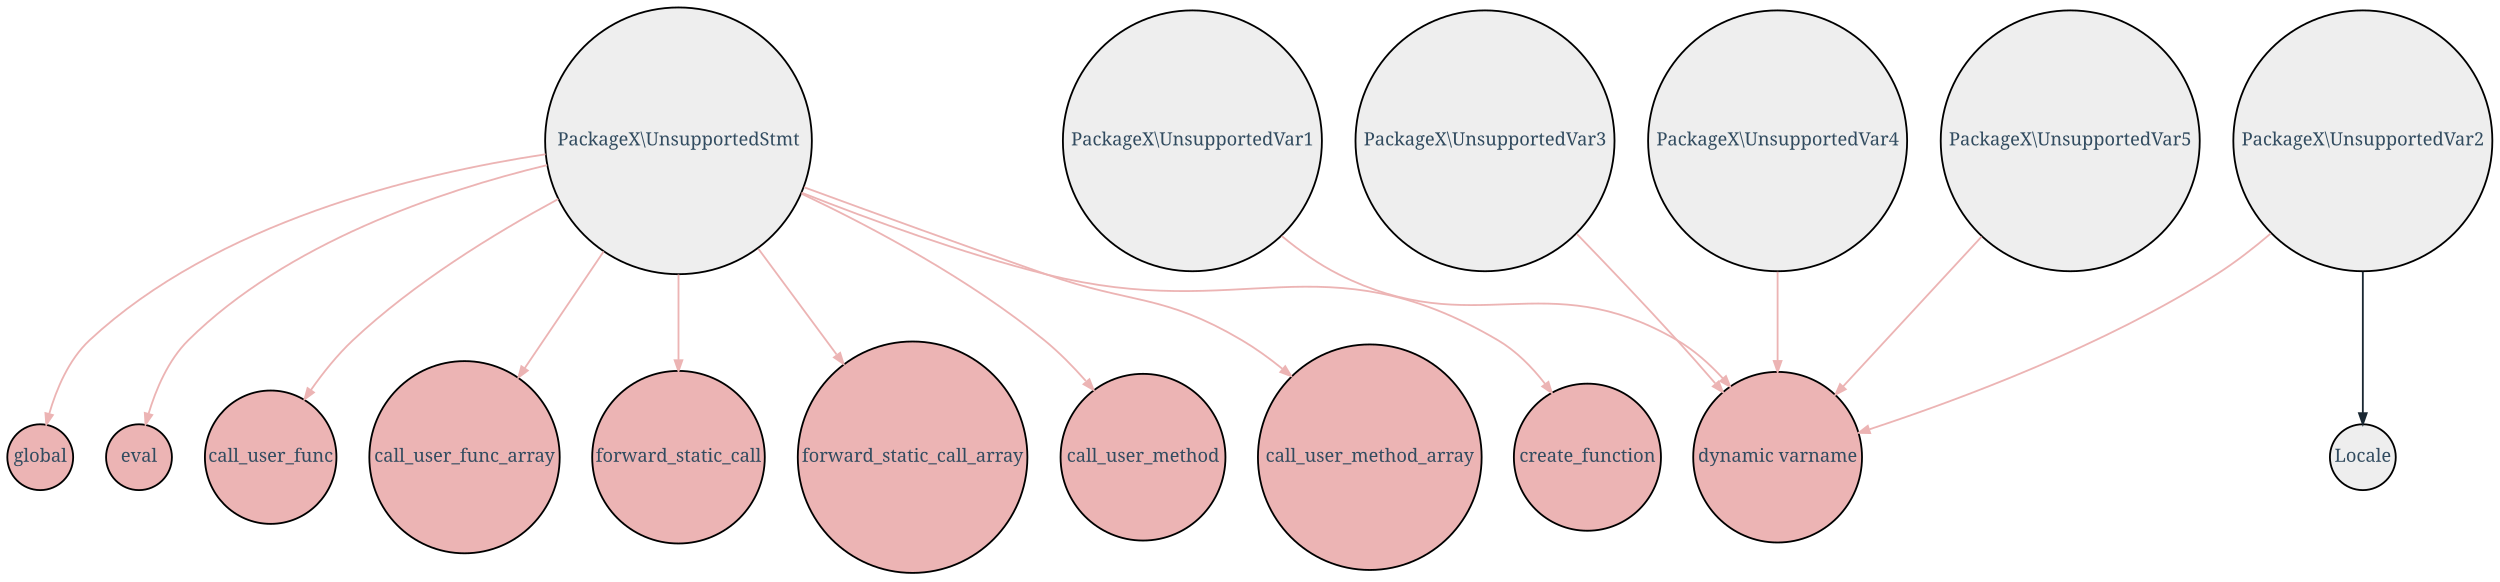
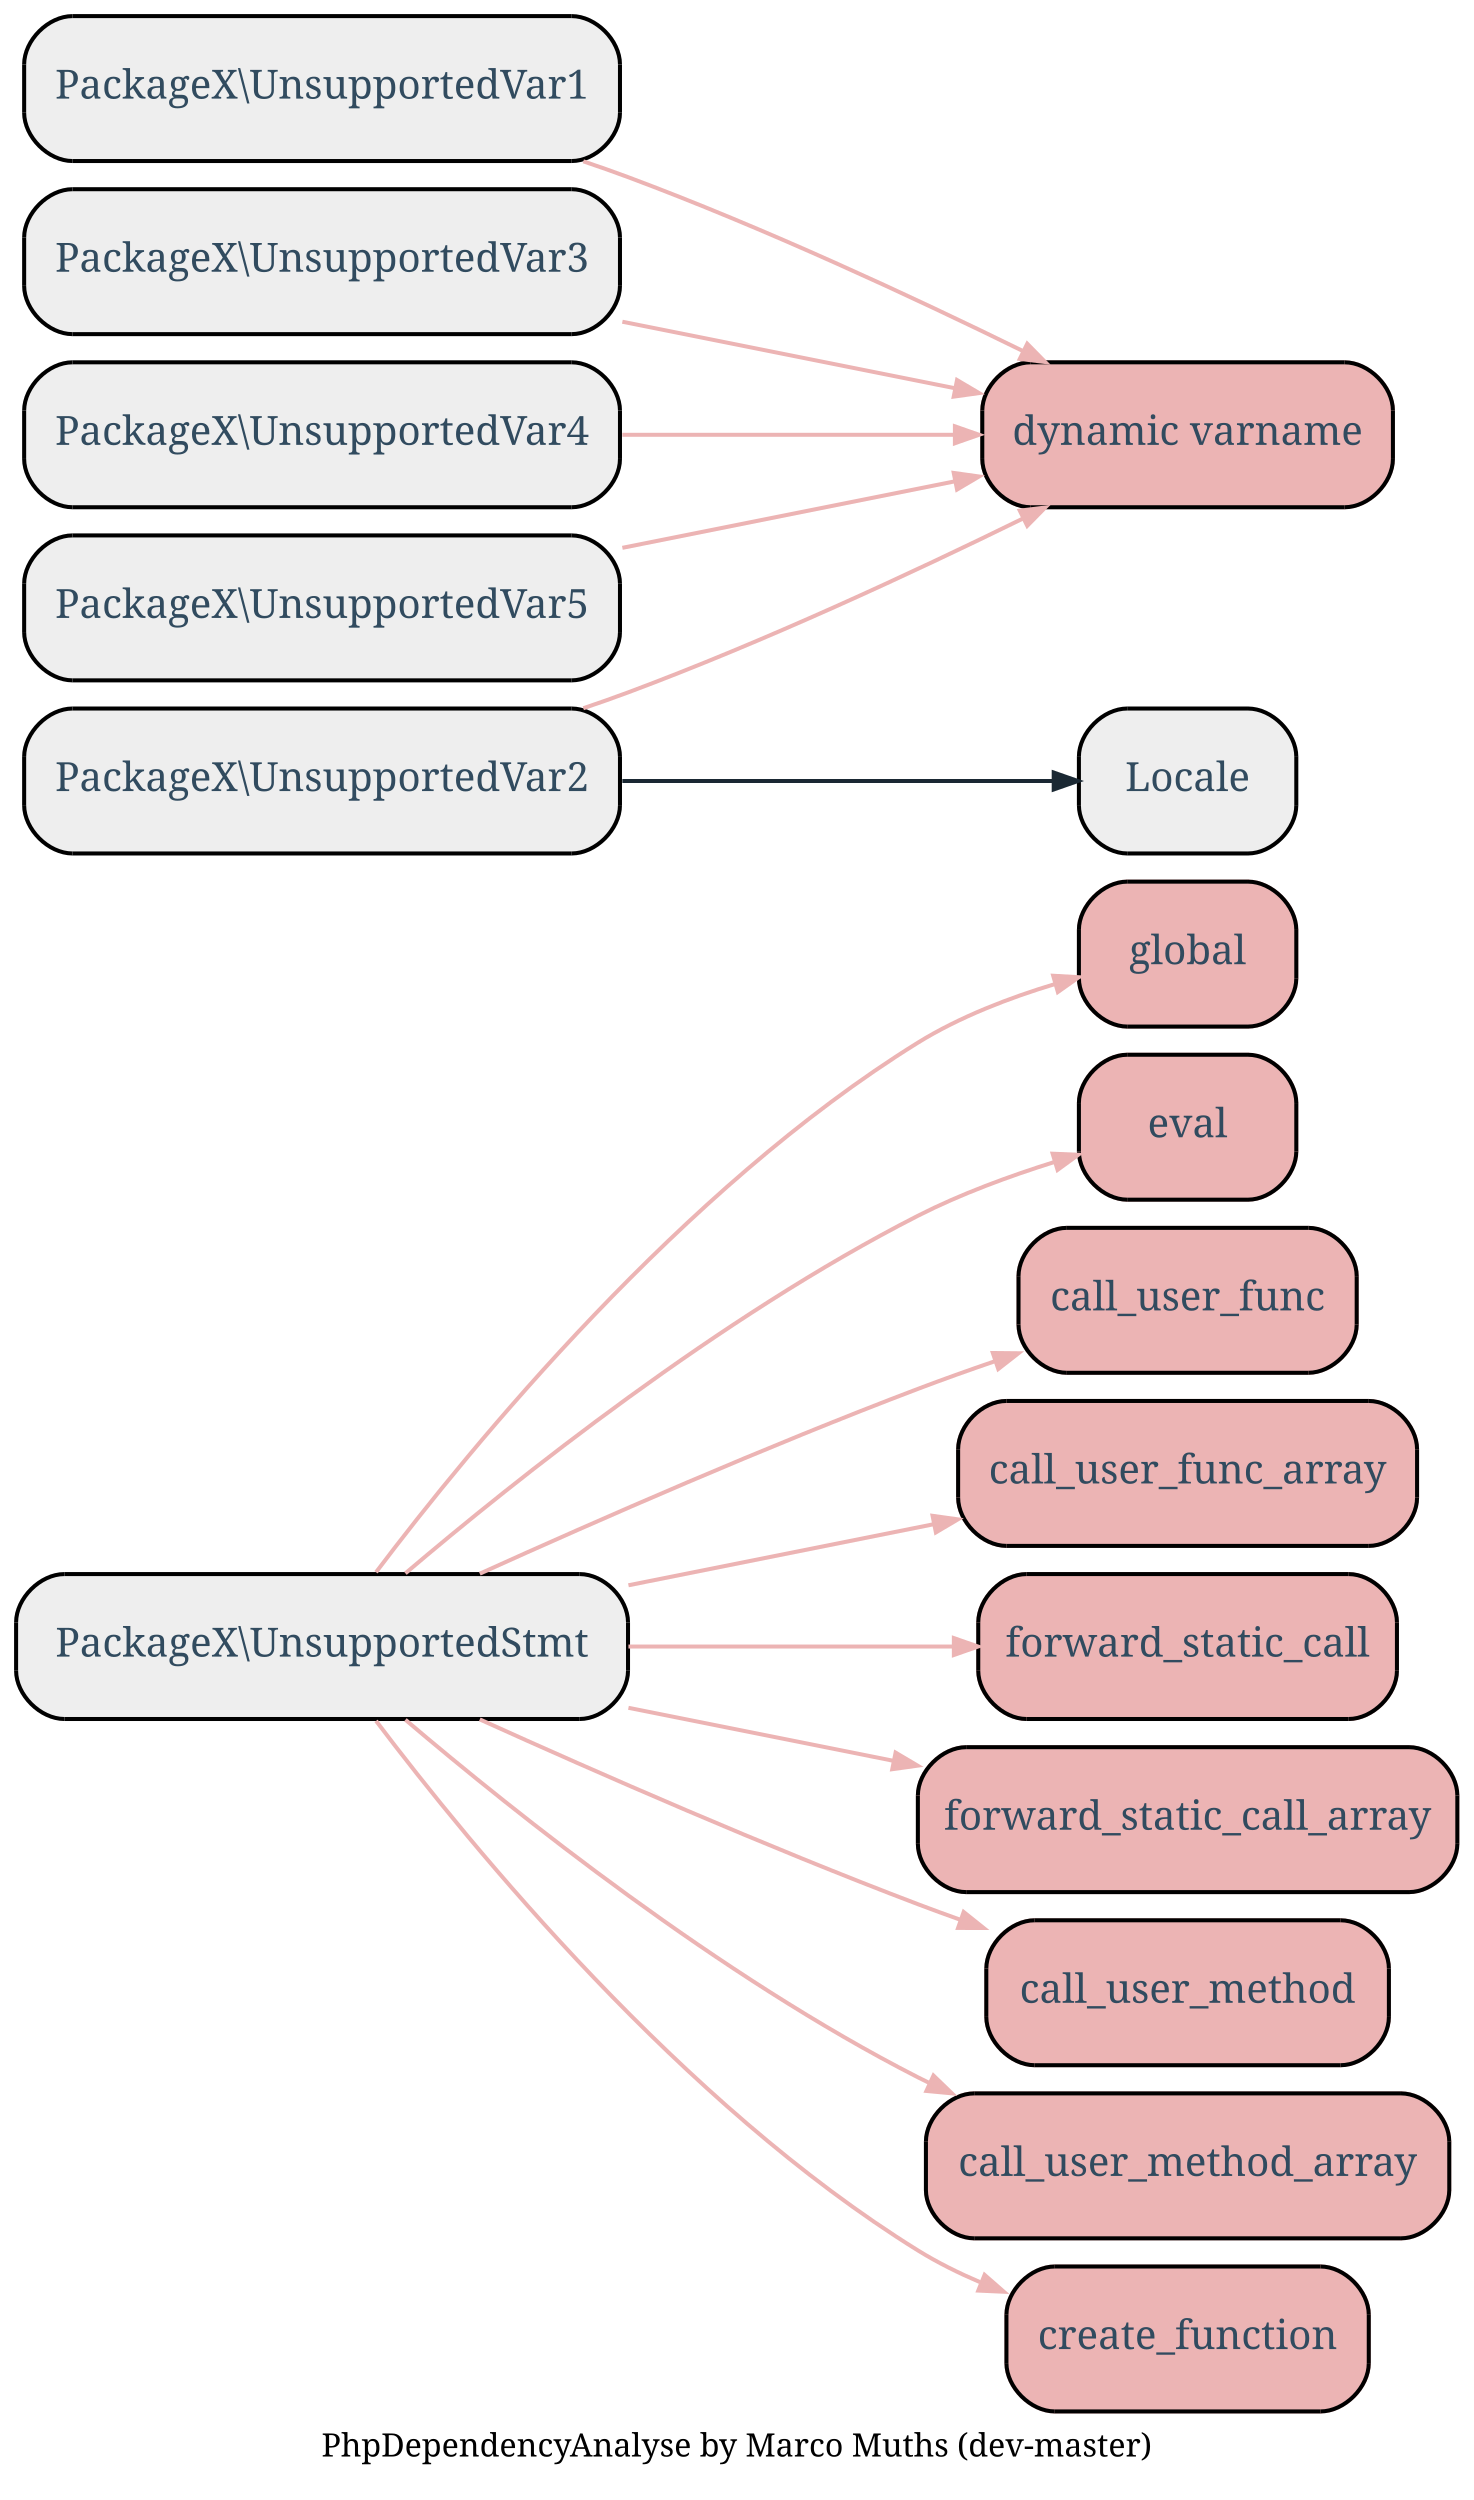
- <svg xmlns="http://www.w3.org/2000/svg" width="1367pt" height="318pt" viewBox="0.00 0.00 1367.00 318.00">
-   <g id="graph1" class="graph" transform="scale(1 1) rotate(0) translate(4 314)">
-     <polygon fill="white" stroke="white" points="-4,5 -4,-314 1364,-314 1364,5 -4,5" />
+ <svg xmlns="http://www.w3.org/2000/svg" width="366pt" height="621pt" viewBox="0.00 0.00 366.00 621.00">
+   <g id="graph1" class="graph" transform="scale(1 1) rotate(0) translate(4 617)">
+     <polygon fill="white" stroke="white" points="-4,5 -4,-617 363,-617 363,5 -4,5" />
+     <text text-anchor="middle" x="179" y="-6.8" font-family="Times Roman,serif" font-size="8.00">PhpDependencyAnalyse by Marco Muths (dev-master)</text>
    <g id="node1" class="node">
-       <ellipse fill="#eeeeee" stroke="black" cx="367" cy="-237" rx="72.921" ry="72.921" />
-       <text text-anchor="middle" x="367" y="-234.5" font-family="Times Roman,serif" font-size="10.00" fill="#314b5f">PackageX\UnsupportedStmt</text>
+       <polygon fill="#eeeeee" stroke="#eeeeee" points="140,-226 12,-226 4.73695e-14,-214 2.36848e-14,-202 12,-190 140,-190 152,-202 152,-214 140,-226" />
+       <path fill="#eeeeee" stroke="#eeeeee" d="M12,-226C6,-226 5.92119e-14,-220 4.73695e-14,-214" />
+       <path fill="#eeeeee" stroke="#eeeeee" d="M2.36848e-14,-202C1.18424e-14,-196 6,-190 12,-190" />
+       <path fill="#eeeeee" stroke="#eeeeee" d="M140,-190C146,-190 152,-196 152,-202" />
+       <path fill="#eeeeee" stroke="#eeeeee" d="M152,-214C152,-220 146,-226 140,-226" />
+       <polyline fill="none" stroke="black" points="140,-226 12,-226 " />
+       <path fill="none" stroke="black" d="M12,-226C6,-226 5.92119e-14,-220 4.73695e-14,-214" />
+       <polyline fill="none" stroke="black" points="4.73695e-14,-214 2.36848e-14,-202 " />
+       <path fill="none" stroke="black" d="M2.36848e-14,-202C1.18424e-14,-196 6,-190 12,-190" />
+       <polyline fill="none" stroke="black" points="12,-190 140,-190 " />
+       <path fill="none" stroke="black" d="M140,-190C146,-190 152,-196 152,-202" />
+       <polyline fill="none" stroke="black" points="152,-202 152,-214 " />
+       <path fill="none" stroke="black" d="M152,-214C152,-220 146,-226 140,-226" />
+       <text text-anchor="middle" x="76" y="-205.5" font-family="Times Roman,serif" font-size="10.00" fill="#314b5f">PackageX\UnsupportedStmt</text>
    </g>
    <g id="node2" class="node">
-       <ellipse fill="#ecb4b4" stroke="black" cx="18" cy="-64" rx="18" ry="18" />
-       <text text-anchor="middle" x="18" y="-61.5" font-family="Times Roman,serif" font-size="10.00" fill="#314b5f">global</text>
+       <polygon fill="#ecb4b4" stroke="#ecb4b4" points="306,-398 276,-398 264,-386 264,-374 276,-362 306,-362 318,-374 318,-386 306,-398" />
+       <path fill="#ecb4b4" stroke="#ecb4b4" d="M276,-398C270,-398 264,-392 264,-386" />
+       <path fill="#ecb4b4" stroke="#ecb4b4" d="M264,-374C264,-368 270,-362 276,-362" />
+       <path fill="#ecb4b4" stroke="#ecb4b4" d="M306,-362C312,-362 318,-368 318,-374" />
+       <path fill="#ecb4b4" stroke="#ecb4b4" d="M318,-386C318,-392 312,-398 306,-398" />
+       <polyline fill="none" stroke="black" points="306,-398 276,-398 " />
+       <path fill="none" stroke="black" d="M276,-398C270,-398 264,-392 264,-386" />
+       <polyline fill="none" stroke="black" points="264,-386 264,-374 " />
+       <path fill="none" stroke="black" d="M264,-374C264,-368 270,-362 276,-362" />
+       <polyline fill="none" stroke="black" points="276,-362 306,-362 " />
+       <path fill="none" stroke="black" d="M306,-362C312,-362 318,-368 318,-374" />
+       <polyline fill="none" stroke="black" points="318,-374 318,-386 " />
+       <path fill="none" stroke="black" d="M318,-386C318,-392 312,-398 306,-398" />
+       <text text-anchor="middle" x="291" y="-377.5" font-family="Times Roman,serif" font-size="10.00" fill="#314b5f">global</text>
    </g>
    <g id="edge2" class="edge">
-       <path fill="none" stroke="#ecb4b4" d="M294.293,-229.637C222.65,-218.801 114.159,-192.297 45,-128 33.588,-117.39 26.818,-101.186 22.911,-87.738" />
-       <polygon fill="#ecb4b4" stroke="#ecb4b4" points="24.896,-87.033 21.311,-81.784 20.84,-88.123 24.896,-87.033" />
+       <path fill="none" stroke="#ecb4b4" d="M89.404,-226.461C113.123,-257.86 165.535,-321.776 224,-358 234.369,-364.424 246.816,-369.181 258.152,-372.594" />
+       <polygon fill="#ecb4b4" stroke="#ecb4b4" points="257.615,-374.625 263.962,-374.258 258.772,-370.587 257.615,-374.625" />
    </g>
    <g id="node3" class="node">
-       <ellipse fill="#ecb4b4" stroke="black" cx="72" cy="-64" rx="18" ry="18" />
-       <text text-anchor="middle" x="72" y="-61.5" font-family="Times Roman,serif" font-size="10.00" fill="#314b5f">eval</text>
+       <polygon fill="#ecb4b4" stroke="#ecb4b4" points="306,-355 276,-355 264,-343 264,-331 276,-319 306,-319 318,-331 318,-343 306,-355" />
+       <path fill="#ecb4b4" stroke="#ecb4b4" d="M276,-355C270,-355 264,-349 264,-343" />
+       <path fill="#ecb4b4" stroke="#ecb4b4" d="M264,-331C264,-325 270,-319 276,-319" />
+       <path fill="#ecb4b4" stroke="#ecb4b4" d="M306,-319C312,-319 318,-325 318,-331" />
+       <path fill="#ecb4b4" stroke="#ecb4b4" d="M318,-343C318,-349 312,-355 306,-355" />
+       <polyline fill="none" stroke="black" points="306,-355 276,-355 " />
+       <path fill="none" stroke="black" d="M276,-355C270,-355 264,-349 264,-343" />
+       <polyline fill="none" stroke="black" points="264,-343 264,-331 " />
+       <path fill="none" stroke="black" d="M264,-331C264,-325 270,-319 276,-319" />
+       <polyline fill="none" stroke="black" points="276,-319 306,-319 " />
+       <path fill="none" stroke="black" d="M306,-319C312,-319 318,-325 318,-331" />
+       <polyline fill="none" stroke="black" points="318,-331 318,-343 " />
+       <path fill="none" stroke="black" d="M318,-343C318,-349 312,-355 306,-355" />
+       <text text-anchor="middle" x="291" y="-334.5" font-family="Times Roman,serif" font-size="10.00" fill="#314b5f">eval</text>
    </g>
    <g id="edge4" class="edge">
-       <path fill="none" stroke="#ecb4b4" d="M295.082,-223.708C235.69,-209.349 152.709,-181.018 99,-128 87.985,-117.127 81.228,-101.07 77.229,-87.76" />
-       <polygon fill="#ecb4b4" stroke="#ecb4b4" points="79.219,-87.079 75.58,-81.866 75.174,-88.21 79.219,-87.079" />
+       <path fill="none" stroke="#ecb4b4" d="M96.699,-226.187C124.143,-249.511 174.854,-289.935 224,-315 234.583,-320.397 246.768,-324.864 257.822,-328.329" />
+       <polygon fill="#ecb4b4" stroke="#ecb4b4" points="257.477,-330.419 263.829,-330.152 258.697,-326.4 257.477,-330.419" />
    </g>
    <g id="node4" class="node">
-       <ellipse fill="#ecb4b4" stroke="black" cx="144" cy="-64" rx="35.961" ry="36.46" />
-       <text text-anchor="middle" x="144" y="-61.5" font-family="Times Roman,serif" font-size="10.00" fill="#314b5f">call_user_func</text>
+       <polygon fill="#ecb4b4" stroke="#ecb4b4" points="321,-312 261,-312 249,-300 249,-288 261,-276 321,-276 333,-288 333,-300 321,-312" />
+       <path fill="#ecb4b4" stroke="#ecb4b4" d="M261,-312C255,-312 249,-306 249,-300" />
+       <path fill="#ecb4b4" stroke="#ecb4b4" d="M249,-288C249,-282 255,-276 261,-276" />
+       <path fill="#ecb4b4" stroke="#ecb4b4" d="M321,-276C327,-276 333,-282 333,-288" />
+       <path fill="#ecb4b4" stroke="#ecb4b4" d="M333,-300C333,-306 327,-312 321,-312" />
+       <polyline fill="none" stroke="black" points="321,-312 261,-312 " />
+       <path fill="none" stroke="black" d="M261,-312C255,-312 249,-306 249,-300" />
+       <polyline fill="none" stroke="black" points="249,-300 249,-288 " />
+       <path fill="none" stroke="black" d="M249,-288C249,-282 255,-276 261,-276" />
+       <polyline fill="none" stroke="black" points="261,-276 321,-276 " />
+       <path fill="none" stroke="black" d="M321,-276C327,-276 333,-282 333,-288" />
+       <polyline fill="none" stroke="black" points="333,-288 333,-300 " />
+       <path fill="none" stroke="black" d="M333,-300C333,-306 327,-312 321,-312" />
+       <text text-anchor="middle" x="291" y="-291.5" font-family="Times Roman,serif" font-size="10.00" fill="#314b5f">call_user_func</text>
    </g>
    <g id="edge6" class="edge">
-       <path fill="none" stroke="#ecb4b4" d="M301.243,-205.166C265.586,-185.926 222.159,-159.122 189,-128 180.482,-120.005 172.608,-110.158 165.907,-100.607" />
-       <polygon fill="#ecb4b4" stroke="#ecb4b4" points="167.635,-99.414 162.513,-95.65 164.17,-101.787 167.635,-99.414" />
+       <path fill="none" stroke="#ecb4b4" d="M115.175,-226.099C144.779,-239.491 186.573,-257.797 224,-272 230.135,-274.328 236.637,-276.646 243.085,-278.855" />
+       <polygon fill="#ecb4b4" stroke="#ecb4b4" points="242.621,-280.915 248.978,-280.851 243.969,-276.937 242.621,-280.915" />
    </g>
    <g id="node5" class="node">
-       <ellipse fill="#ecb4b4" stroke="black" cx="250" cy="-64" rx="52.045" ry="52.546" />
-       <text text-anchor="middle" x="250" y="-61.5" font-family="Times Roman,serif" font-size="10.00" fill="#314b5f">call_user_func_array</text>
+       <polygon fill="#ecb4b4" stroke="#ecb4b4" points="336,-269 246,-269 234,-257 234,-245 246,-233 336,-233 348,-245 348,-257 336,-269" />
+       <path fill="#ecb4b4" stroke="#ecb4b4" d="M246,-269C240,-269 234,-263 234,-257" />
+       <path fill="#ecb4b4" stroke="#ecb4b4" d="M234,-245C234,-239 240,-233 246,-233" />
+       <path fill="#ecb4b4" stroke="#ecb4b4" d="M336,-233C342,-233 348,-239 348,-245" />
+       <path fill="#ecb4b4" stroke="#ecb4b4" d="M348,-257C348,-263 342,-269 336,-269" />
+       <polyline fill="none" stroke="black" points="336,-269 246,-269 " />
+       <path fill="none" stroke="black" d="M246,-269C240,-269 234,-263 234,-257" />
+       <polyline fill="none" stroke="black" points="234,-257 234,-245 " />
+       <path fill="none" stroke="black" d="M234,-245C234,-239 240,-233 246,-233" />
+       <polyline fill="none" stroke="black" points="246,-233 336,-233 " />
+       <path fill="none" stroke="black" d="M336,-233C342,-233 348,-239 348,-245" />
+       <polyline fill="none" stroke="black" points="348,-245 348,-257 " />
+       <path fill="none" stroke="black" d="M348,-257C348,-263 342,-269 336,-269" />
+       <text text-anchor="middle" x="291" y="-248.5" font-family="Times Roman,serif" font-size="10.00" fill="#314b5f">call_user_func_array</text>
    </g>
    <g id="edge8" class="edge">
-       <path fill="none" stroke="#ecb4b4" d="M326.079,-176.493C311.925,-155.564 296.256,-132.396 282.836,-112.552" />
-       <polygon fill="#ecb4b4" stroke="#ecb4b4" points="284.575,-111.376 279.474,-107.582 281.096,-113.728 284.575,-111.376" />
+       <path fill="none" stroke="#ecb4b4" d="M152.104,-223.221C176.937,-228.187 204.221,-233.644 227.984,-238.397" />
+       <polygon fill="#ecb4b4" stroke="#ecb4b4" points="227.65,-240.472 233.946,-239.589 228.474,-236.353 227.65,-240.472" />
    </g>
    <g id="node6" class="node">
-       <ellipse fill="#ecb4b4" stroke="black" cx="367" cy="-64" rx="47.184" ry="47.184" />
-       <text text-anchor="middle" x="367" y="-61.5" font-family="Times Roman,serif" font-size="10.00" fill="#314b5f">forward_static_call</text>
+       <polygon fill="#ecb4b4" stroke="#ecb4b4" points="331,-226 251,-226 239,-214 239,-202 251,-190 331,-190 343,-202 343,-214 331,-226" />
+       <path fill="#ecb4b4" stroke="#ecb4b4" d="M251,-226C245,-226 239,-220 239,-214" />
+       <path fill="#ecb4b4" stroke="#ecb4b4" d="M239,-202C239,-196 245,-190 251,-190" />
+       <path fill="#ecb4b4" stroke="#ecb4b4" d="M331,-190C337,-190 343,-196 343,-202" />
+       <path fill="#ecb4b4" stroke="#ecb4b4" d="M343,-214C343,-220 337,-226 331,-226" />
+       <polyline fill="none" stroke="black" points="331,-226 251,-226 " />
+       <path fill="none" stroke="black" d="M251,-226C245,-226 239,-220 239,-214" />
+       <polyline fill="none" stroke="black" points="239,-214 239,-202 " />
+       <path fill="none" stroke="black" d="M239,-202C239,-196 245,-190 251,-190" />
+       <polyline fill="none" stroke="black" points="251,-190 331,-190 " />
+       <path fill="none" stroke="black" d="M331,-190C337,-190 343,-196 343,-202" />
+       <polyline fill="none" stroke="black" points="343,-202 343,-214 " />
+       <path fill="none" stroke="black" d="M343,-214C343,-220 337,-226 331,-226" />
+       <text text-anchor="middle" x="291" y="-205.5" font-family="Times Roman,serif" font-size="10.00" fill="#314b5f">forward_static_call</text>
    </g>
    <g id="edge10" class="edge">
-       <path fill="none" stroke="#ecb4b4" d="M367,-163.883C367,-148.229 367,-131.976 367,-117.241" />
-       <polygon fill="#ecb4b4" stroke="#ecb4b4" points="369.1,-117.026 367,-111.026 364.9,-117.026 369.1,-117.026" />
+       <path fill="none" stroke="#ecb4b4" d="M152.104,-208C178.607,-208 207.902,-208 232.729,-208" />
+       <polygon fill="#ecb4b4" stroke="#ecb4b4" points="232.941,-210.1 238.941,-208 232.941,-205.9 232.941,-210.1" />
    </g>
    <g id="node7" class="node">
-       <ellipse fill="#ecb4b4" stroke="black" cx="495" cy="-64" rx="62.771" ry="63.269" />
-       <text text-anchor="middle" x="495" y="-61.5" font-family="Times Roman,serif" font-size="10.00" fill="#314b5f">forward_static_call_array</text>
+       <polygon fill="#ecb4b4" stroke="#ecb4b4" points="346,-183 236,-183 224,-171 224,-159 236,-147 346,-147 358,-159 358,-171 346,-183" />
+       <path fill="#ecb4b4" stroke="#ecb4b4" d="M236,-183C230,-183 224,-177 224,-171" />
+       <path fill="#ecb4b4" stroke="#ecb4b4" d="M224,-159C224,-153 230,-147 236,-147" />
+       <path fill="#ecb4b4" stroke="#ecb4b4" d="M346,-147C352,-147 358,-153 358,-159" />
+       <path fill="#ecb4b4" stroke="#ecb4b4" d="M358,-171C358,-177 352,-183 346,-183" />
+       <polyline fill="none" stroke="black" points="346,-183 236,-183 " />
+       <path fill="none" stroke="black" d="M236,-183C230,-183 224,-177 224,-171" />
+       <polyline fill="none" stroke="black" points="224,-171 224,-159 " />
+       <path fill="none" stroke="black" d="M224,-159C224,-153 230,-147 236,-147" />
+       <polyline fill="none" stroke="black" points="236,-147 346,-147 " />
+       <path fill="none" stroke="black" d="M346,-147C352,-147 358,-153 358,-159" />
+       <polyline fill="none" stroke="black" points="358,-159 358,-171 " />
+       <path fill="none" stroke="black" d="M358,-171C358,-177 352,-183 346,-183" />
+       <text text-anchor="middle" x="291" y="-162.5" font-family="Times Roman,serif" font-size="10.00" fill="#314b5f">forward_static_call_array</text>
    </g>
    <g id="edge12" class="edge">
-       <path fill="none" stroke="#ecb4b4" d="M410.692,-177.947C424.528,-159.247 439.776,-138.638 453.457,-120.148" />
-       <polygon fill="#ecb4b4" stroke="#ecb4b4" points="455.391,-121.065 457.271,-114.993 452.014,-118.567 455.391,-121.065" />
+       <path fill="none" stroke="#ecb4b4" d="M152.104,-192.779C173.524,-188.495 196.769,-183.846 218.003,-179.599" />
+       <polygon fill="#ecb4b4" stroke="#ecb4b4" points="218.465,-181.649 223.936,-178.413 217.641,-177.53 218.465,-181.649" />
    </g>
    <g id="node8" class="node">
-       <ellipse fill="#ecb4b4" stroke="black" cx="621" cy="-64" rx="45.075" ry="45.575" />
-       <text text-anchor="middle" x="621" y="-61.5" font-family="Times Roman,serif" font-size="10.00" fill="#314b5f">call_user_method</text>
+       <polygon fill="#ecb4b4" stroke="#ecb4b4" points="329,-140 253,-140 241,-128 241,-116 253,-104 329,-104 341,-116 341,-128 329,-140" />
+       <path fill="#ecb4b4" stroke="#ecb4b4" d="M253,-140C247,-140 241,-134 241,-128" />
+       <path fill="#ecb4b4" stroke="#ecb4b4" d="M241,-116C241,-110 247,-104 253,-104" />
+       <path fill="#ecb4b4" stroke="#ecb4b4" d="M329,-104C335,-104 341,-110 341,-116" />
+       <path fill="#ecb4b4" stroke="#ecb4b4" d="M341,-128C341,-134 335,-140 329,-140" />
+       <polyline fill="none" stroke="black" points="329,-140 253,-140 " />
+       <path fill="none" stroke="black" d="M253,-140C247,-140 241,-134 241,-128" />
+       <polyline fill="none" stroke="black" points="241,-128 241,-116 " />
+       <path fill="none" stroke="black" d="M241,-116C241,-110 247,-104 253,-104" />
+       <polyline fill="none" stroke="black" points="253,-104 329,-104 " />
+       <path fill="none" stroke="black" d="M329,-104C335,-104 341,-110 341,-116" />
+       <polyline fill="none" stroke="black" points="341,-116 341,-128 " />
+       <path fill="none" stroke="black" d="M341,-128C341,-134 335,-140 329,-140" />
+       <text text-anchor="middle" x="291" y="-119.5" font-family="Times Roman,serif" font-size="10.00" fill="#314b5f">call_user_method</text>
    </g>
    <g id="edge14" class="edge">
-       <path fill="none" stroke="#ecb4b4" d="M434.314,-208.063C475.042,-188.74 526.712,-160.878 567,-128 575.022,-121.454 582.759,-113.597 589.75,-105.665" />
-       <polygon fill="#ecb4b4" stroke="#ecb4b4" points="591.678,-106.644 594.002,-100.727 588.496,-103.903 591.678,-106.644" />
+       <path fill="none" stroke="#ecb4b4" d="M115.175,-189.901C144.779,-176.509 186.573,-158.203 224,-144 227.455,-142.689 231.028,-141.381 234.641,-140.094" />
+       <polygon fill="#ecb4b4" stroke="#ecb4b4" points="235.377,-142.061 240.342,-138.09 233.985,-138.098 235.377,-142.061" />
    </g>
    <g id="node9" class="node">
-       <ellipse fill="#ecb4b4" stroke="black" cx="745" cy="-64" rx="61.159" ry="61.661" />
-       <text text-anchor="middle" x="745" y="-61.5" font-family="Times Roman,serif" font-size="10.00" fill="#314b5f">call_user_method_array</text>
+       <polygon fill="#ecb4b4" stroke="#ecb4b4" points="344,-97 238,-97 226,-85 226,-73 238,-61 344,-61 356,-73 356,-85 344,-97" />
+       <path fill="#ecb4b4" stroke="#ecb4b4" d="M238,-97C232,-97 226,-91 226,-85" />
+       <path fill="#ecb4b4" stroke="#ecb4b4" d="M226,-73C226,-67 232,-61 238,-61" />
+       <path fill="#ecb4b4" stroke="#ecb4b4" d="M344,-61C350,-61 356,-67 356,-73" />
+       <path fill="#ecb4b4" stroke="#ecb4b4" d="M356,-85C356,-91 350,-97 344,-97" />
+       <polyline fill="none" stroke="black" points="344,-97 238,-97 " />
+       <path fill="none" stroke="black" d="M238,-97C232,-97 226,-91 226,-85" />
+       <polyline fill="none" stroke="black" points="226,-85 226,-73 " />
+       <path fill="none" stroke="black" d="M226,-73C226,-67 232,-61 238,-61" />
+       <polyline fill="none" stroke="black" points="238,-61 344,-61 " />
+       <path fill="none" stroke="black" d="M344,-61C350,-61 356,-67 356,-73" />
+       <polyline fill="none" stroke="black" points="356,-73 356,-85 " />
+       <path fill="none" stroke="black" d="M356,-85C356,-91 350,-97 344,-97" />
+       <text text-anchor="middle" x="291" y="-76.5" font-family="Times Roman,serif" font-size="10.00" fill="#314b5f">call_user_method_array</text>
    </g>
    <g id="edge16" class="edge">
-       <path fill="none" stroke="#ecb4b4" d="M435.695,-211.592C474.462,-197.369 523.844,-179.444 568,-164 615.362,-147.435 631.775,-153.478 675,-128 682.607,-123.516 690.099,-118.103 697.19,-112.346" />
-       <polygon fill="#ecb4b4" stroke="#ecb4b4" points="698.765,-113.766 702.031,-108.312 696.077,-110.539 698.765,-113.766" />
+       <path fill="none" stroke="#ecb4b4" d="M96.699,-189.813C124.143,-166.489 174.854,-126.065 224,-101 224.937,-100.522 225.887,-100.051 226.848,-99.588" />
+       <polygon fill="#ecb4b4" stroke="#ecb4b4" points="227.876,-101.427 232.452,-97.015 226.123,-97.61 227.876,-101.427" />
    </g>
    <g id="node10" class="node">
-       <ellipse fill="#ecb4b4" stroke="black" cx="864" cy="-64" rx="40.214" ry="40.214" />
-       <text text-anchor="middle" x="864" y="-61.5" font-family="Times Roman,serif" font-size="10.00" fill="#314b5f">create_function</text>
+       <polygon fill="#ecb4b4" stroke="#ecb4b4" points="324,-54 258,-54 246,-42 246,-30 258,-18 324,-18 336,-30 336,-42 324,-54" />
+       <path fill="#ecb4b4" stroke="#ecb4b4" d="M258,-54C252,-54 246,-48 246,-42" />
+       <path fill="#ecb4b4" stroke="#ecb4b4" d="M246,-30C246,-24 252,-18 258,-18" />
+       <path fill="#ecb4b4" stroke="#ecb4b4" d="M324,-18C330,-18 336,-24 336,-30" />
+       <path fill="#ecb4b4" stroke="#ecb4b4" d="M336,-42C336,-48 330,-54 324,-54" />
+       <polyline fill="none" stroke="black" points="324,-54 258,-54 " />
+       <path fill="none" stroke="black" d="M258,-54C252,-54 246,-48 246,-42" />
+       <polyline fill="none" stroke="black" points="246,-42 246,-30 " />
+       <path fill="none" stroke="black" d="M246,-30C246,-24 252,-18 258,-18" />
+       <polyline fill="none" stroke="black" points="258,-18 324,-18 " />
+       <path fill="none" stroke="black" d="M324,-18C330,-18 336,-24 336,-30" />
+       <polyline fill="none" stroke="black" points="336,-30 336,-42 " />
+       <path fill="none" stroke="black" d="M336,-42C336,-48 330,-54 324,-54" />
+       <text text-anchor="middle" x="291" y="-33.5" font-family="Times Roman,serif" font-size="10.00" fill="#314b5f">create_function</text>
    </g>
    <g id="edge18" class="edge">
-       <path fill="none" stroke="#ecb4b4" d="M434.303,-208.658C472.843,-193.421 522.456,-175.462 568,-164 675.583,-136.925 719.341,-184.183 815,-128 825.07,-122.086 833.782,-113.226 840.95,-103.97" />
-       <polygon fill="#ecb4b4" stroke="#ecb4b4" points="842.67,-105.177 844.558,-99.107 839.296,-102.675 842.67,-105.177" />
+       <path fill="none" stroke="#ecb4b4" d="M89.404,-189.539C113.123,-158.14 165.535,-94.224 224,-58 228.815,-55.017 234.078,-52.393 239.47,-50.097" />
+       <polygon fill="#ecb4b4" stroke="#ecb4b4" points="240.571,-51.917 245.356,-47.732 239.005,-48.02 240.571,-51.917" />
    </g>
    <g id="node11" class="node">
-       <ellipse fill="#eeeeee" stroke="black" cx="648" cy="-237" rx="70.813" ry="71.312" />
-       <text text-anchor="middle" x="648" y="-234.5" font-family="Times Roman,serif" font-size="10.00" fill="#314b5f">PackageX\UnsupportedVar1</text>
+       <polygon fill="#eeeeee" stroke="#eeeeee" points="138,-613 14,-613 2,-601 2,-589 14,-577 138,-577 150,-589 150,-601 138,-613" />
+       <path fill="#eeeeee" stroke="#eeeeee" d="M14,-613C8,-613 2,-607 2,-601" />
+       <path fill="#eeeeee" stroke="#eeeeee" d="M2,-589C2,-583 8,-577 14,-577" />
+       <path fill="#eeeeee" stroke="#eeeeee" d="M138,-577C144,-577 150,-583 150,-589" />
+       <path fill="#eeeeee" stroke="#eeeeee" d="M150,-601C150,-607 144,-613 138,-613" />
+       <polyline fill="none" stroke="black" points="138,-613 14,-613 " />
+       <path fill="none" stroke="black" d="M14,-613C8,-613 2,-607 2,-601" />
+       <polyline fill="none" stroke="black" points="2,-601 2,-589 " />
+       <path fill="none" stroke="black" d="M2,-589C2,-583 8,-577 14,-577" />
+       <polyline fill="none" stroke="black" points="14,-577 138,-577 " />
+       <path fill="none" stroke="black" d="M138,-577C144,-577 150,-583 150,-589" />
+       <polyline fill="none" stroke="black" points="150,-589 150,-601 " />
+       <path fill="none" stroke="black" d="M150,-601C150,-607 144,-613 138,-613" />
+       <text text-anchor="middle" x="76" y="-592.5" font-family="Times Roman,serif" font-size="10.00" fill="#314b5f">PackageX\UnsupportedVar1</text>
    </g>
    <g id="node12" class="node">
-       <ellipse fill="#ecb4b4" stroke="black" cx="968" cy="-64" rx="46.146" ry="46.648" />
-       <text text-anchor="middle" x="968" y="-61.5" font-family="Times Roman,serif" font-size="10.00" fill="#314b5f">dynamic varname</text>
+       <polygon fill="#ecb4b4" stroke="#ecb4b4" points="330,-527 252,-527 240,-515 240,-503 252,-491 330,-491 342,-503 342,-515 330,-527" />
+       <path fill="#ecb4b4" stroke="#ecb4b4" d="M252,-527C246,-527 240,-521 240,-515" />
+       <path fill="#ecb4b4" stroke="#ecb4b4" d="M240,-503C240,-497 246,-491 252,-491" />
+       <path fill="#ecb4b4" stroke="#ecb4b4" d="M330,-491C336,-491 342,-497 342,-503" />
+       <path fill="#ecb4b4" stroke="#ecb4b4" d="M342,-515C342,-521 336,-527 330,-527" />
+       <polyline fill="none" stroke="black" points="330,-527 252,-527 " />
+       <path fill="none" stroke="black" d="M252,-527C246,-527 240,-521 240,-515" />
+       <polyline fill="none" stroke="black" points="240,-515 240,-503 " />
+       <path fill="none" stroke="black" d="M240,-503C240,-497 246,-491 252,-491" />
+       <polyline fill="none" stroke="black" points="252,-491 330,-491 " />
+       <path fill="none" stroke="black" d="M330,-491C336,-491 342,-497 342,-503" />
+       <polyline fill="none" stroke="black" points="342,-503 342,-515 " />
+       <path fill="none" stroke="black" d="M342,-515C342,-521 336,-527 330,-527" />
+       <text text-anchor="middle" x="291" y="-506.5" font-family="Times Roman,serif" font-size="10.00" fill="#314b5f">dynamic varname</text>
    </g>
    <g id="edge20" class="edge">
-       <path fill="none" stroke="#ecb4b4" d="M696.913,-184.898C706.55,-176.899 717.081,-169.491 728,-164 802.835,-126.368 840.581,-170.095 913,-128 922.298,-122.596 930.785,-115.028 938.163,-106.983" />
-       <polygon fill="#ecb4b4" stroke="#ecb4b4" points="939.747,-108.362 942.146,-102.475 936.6,-105.581 939.747,-108.362" />
+       <path fill="none" stroke="#ecb4b4" d="M140.895,-576.927C144.671,-575.655 148.396,-574.343 152,-573 185.701,-560.444 222.628,-543.271 249.945,-529.875" />
+       <polygon fill="#ecb4b4" stroke="#ecb4b4" points="251.17,-531.613 255.624,-527.077 249.314,-527.845 251.17,-531.613" />
    </g>
    <g id="node13" class="node">
-       <ellipse fill="#eeeeee" stroke="black" cx="1288" cy="-237" rx="70.813" ry="71.312" />
-       <text text-anchor="middle" x="1288" y="-234.5" font-family="Times Roman,serif" font-size="10.00" fill="#314b5f">PackageX\UnsupportedVar2</text>
+       <polygon fill="#eeeeee" stroke="#eeeeee" points="138,-441 14,-441 2,-429 2,-417 14,-405 138,-405 150,-417 150,-429 138,-441" />
+       <path fill="#eeeeee" stroke="#eeeeee" d="M14,-441C8,-441 2,-435 2,-429" />
+       <path fill="#eeeeee" stroke="#eeeeee" d="M2,-417C2,-411 8,-405 14,-405" />
+       <path fill="#eeeeee" stroke="#eeeeee" d="M138,-405C144,-405 150,-411 150,-417" />
+       <path fill="#eeeeee" stroke="#eeeeee" d="M150,-429C150,-435 144,-441 138,-441" />
+       <polyline fill="none" stroke="black" points="138,-441 14,-441 " />
+       <path fill="none" stroke="black" d="M14,-441C8,-441 2,-435 2,-429" />
+       <polyline fill="none" stroke="black" points="2,-429 2,-417 " />
+       <path fill="none" stroke="black" d="M2,-417C2,-411 8,-405 14,-405" />
+       <polyline fill="none" stroke="black" points="14,-405 138,-405 " />
+       <path fill="none" stroke="black" d="M138,-405C144,-405 150,-411 150,-417" />
+       <polyline fill="none" stroke="black" points="150,-417 150,-429 " />
+       <path fill="none" stroke="black" d="M150,-429C150,-435 144,-441 138,-441" />
+       <text text-anchor="middle" x="76" y="-420.5" font-family="Times Roman,serif" font-size="10.00" fill="#314b5f">PackageX\UnsupportedVar2</text>
    </g>
    <g id="edge24" class="edge">
-       <path fill="none" stroke="#ecb4b4" d="M1237.63,-186.317C1228.22,-178.261 1218.15,-170.466 1208,-164 1147.09,-125.196 1068.57,-95.835 1018.24,-79.271" />
-       <polygon fill="#ecb4b4" stroke="#ecb4b4" points="1018.61,-77.18 1012.25,-77.315 1017.3,-81.172 1018.61,-77.18" />
+       <path fill="none" stroke="#ecb4b4" d="M140.895,-441.073C144.671,-442.345 148.396,-443.657 152,-445 185.701,-457.556 222.628,-474.729 249.945,-488.125" />
+       <polygon fill="#ecb4b4" stroke="#ecb4b4" points="249.314,-490.155 255.624,-490.923 251.17,-486.387 249.314,-490.155" />
    </g>
    <g id="node14" class="node">
-       <ellipse fill="#eeeeee" stroke="black" cx="1288" cy="-64" rx="18" ry="18" />
-       <text text-anchor="middle" x="1288" y="-61.5" font-family="Times Roman,serif" font-size="10.00" fill="#314b5f">Locale</text>
+       <polygon fill="#eeeeee" stroke="#eeeeee" points="306,-441 276,-441 264,-429 264,-417 276,-405 306,-405 318,-417 318,-429 306,-441" />
+       <path fill="#eeeeee" stroke="#eeeeee" d="M276,-441C270,-441 264,-435 264,-429" />
+       <path fill="#eeeeee" stroke="#eeeeee" d="M264,-417C264,-411 270,-405 276,-405" />
+       <path fill="#eeeeee" stroke="#eeeeee" d="M306,-405C312,-405 318,-411 318,-417" />
+       <path fill="#eeeeee" stroke="#eeeeee" d="M318,-429C318,-435 312,-441 306,-441" />
+       <polyline fill="none" stroke="black" points="306,-441 276,-441 " />
+       <path fill="none" stroke="black" d="M276,-441C270,-441 264,-435 264,-429" />
+       <polyline fill="none" stroke="black" points="264,-429 264,-417 " />
+       <path fill="none" stroke="black" d="M264,-417C264,-411 270,-405 276,-405" />
+       <polyline fill="none" stroke="black" points="276,-405 306,-405 " />
+       <path fill="none" stroke="black" d="M306,-405C312,-405 318,-411 318,-417" />
+       <polyline fill="none" stroke="black" points="318,-417 318,-429 " />
+       <path fill="none" stroke="black" d="M318,-429C318,-435 312,-441 306,-441" />
+       <text text-anchor="middle" x="291" y="-420.5" font-family="Times Roman,serif" font-size="10.00" fill="#314b5f">Locale</text>
    </g>
    <g id="edge22" class="edge">
-       <path fill="none" stroke="#1a2833" d="M1288,-165.385C1288,-137.873 1288,-108.29 1288,-88.224" />
-       <polygon fill="#1a2833" stroke="#1a2833" points="1290.1,-88.057 1288,-82.057 1285.9,-88.058 1290.1,-88.057" />
+       <path fill="none" stroke="#1a2833" d="M150.593,-423C187.013,-423 229.01,-423 257.514,-423" />
+       <polygon fill="#1a2833" stroke="#1a2833" points="257.742,-425.1 263.742,-423 257.742,-420.9 257.742,-425.1" />
    </g>
    <g id="node15" class="node">
-       <ellipse fill="#eeeeee" stroke="black" cx="808" cy="-237" rx="70.813" ry="71.312" />
-       <text text-anchor="middle" x="808" y="-234.5" font-family="Times Roman,serif" font-size="10.00" fill="#314b5f">PackageX\UnsupportedVar3</text>
+       <polygon fill="#eeeeee" stroke="#eeeeee" points="138,-570 14,-570 2,-558 2,-546 14,-534 138,-534 150,-546 150,-558 138,-570" />
+       <path fill="#eeeeee" stroke="#eeeeee" d="M14,-570C8,-570 2,-564 2,-558" />
+       <path fill="#eeeeee" stroke="#eeeeee" d="M2,-546C2,-540 8,-534 14,-534" />
+       <path fill="#eeeeee" stroke="#eeeeee" d="M138,-534C144,-534 150,-540 150,-546" />
+       <path fill="#eeeeee" stroke="#eeeeee" d="M150,-558C150,-564 144,-570 138,-570" />
+       <polyline fill="none" stroke="black" points="138,-570 14,-570 " />
+       <path fill="none" stroke="black" d="M14,-570C8,-570 2,-564 2,-558" />
+       <polyline fill="none" stroke="black" points="2,-558 2,-546 " />
+       <path fill="none" stroke="black" d="M2,-546C2,-540 8,-534 14,-534" />
+       <polyline fill="none" stroke="black" points="14,-534 138,-534 " />
+       <path fill="none" stroke="black" d="M138,-534C144,-534 150,-540 150,-546" />
+       <polyline fill="none" stroke="black" points="150,-546 150,-558 " />
+       <path fill="none" stroke="black" d="M150,-558C150,-564 144,-570 138,-570" />
+       <text text-anchor="middle" x="76" y="-549.5" font-family="Times Roman,serif" font-size="10.00" fill="#314b5f">PackageX\UnsupportedVar3</text>
    </g>
    <g id="edge26" class="edge">
-       <path fill="none" stroke="#ecb4b4" d="M858.282,-186.004C875.823,-167.899 895.492,-147.239 913,-128 919.859,-120.463 927.051,-112.296 933.89,-104.398" />
-       <polygon fill="#ecb4b4" stroke="#ecb4b4" points="935.766,-105.439 938.096,-99.524 932.586,-102.695 935.766,-105.439" />
+       <path fill="none" stroke="#ecb4b4" d="M150.593,-537.081C177.653,-531.669 207.792,-525.642 233.187,-520.563" />
+       <polygon fill="#ecb4b4" stroke="#ecb4b4" points="233.728,-522.596 239.2,-519.36 232.904,-518.478 233.728,-522.596" />
    </g>
    <g id="node16" class="node">
-       <ellipse fill="#eeeeee" stroke="black" cx="968" cy="-237" rx="70.813" ry="71.312" />
-       <text text-anchor="middle" x="968" y="-234.5" font-family="Times Roman,serif" font-size="10.00" fill="#314b5f">PackageX\UnsupportedVar4</text>
+       <polygon fill="#eeeeee" stroke="#eeeeee" points="138,-527 14,-527 2,-515 2,-503 14,-491 138,-491 150,-503 150,-515 138,-527" />
+       <path fill="#eeeeee" stroke="#eeeeee" d="M14,-527C8,-527 2,-521 2,-515" />
+       <path fill="#eeeeee" stroke="#eeeeee" d="M2,-503C2,-497 8,-491 14,-491" />
+       <path fill="#eeeeee" stroke="#eeeeee" d="M138,-491C144,-491 150,-497 150,-503" />
+       <path fill="#eeeeee" stroke="#eeeeee" d="M150,-515C150,-521 144,-527 138,-527" />
+       <polyline fill="none" stroke="black" points="138,-527 14,-527 " />
+       <path fill="none" stroke="black" d="M14,-527C8,-527 2,-521 2,-515" />
+       <polyline fill="none" stroke="black" points="2,-515 2,-503 " />
+       <path fill="none" stroke="black" d="M2,-503C2,-497 8,-491 14,-491" />
+       <polyline fill="none" stroke="black" points="14,-491 138,-491 " />
+       <path fill="none" stroke="black" d="M138,-491C144,-491 150,-497 150,-503" />
+       <polyline fill="none" stroke="black" points="150,-503 150,-515 " />
+       <path fill="none" stroke="black" d="M150,-515C150,-521 144,-527 138,-527" />
+       <text text-anchor="middle" x="76" y="-506.5" font-family="Times Roman,serif" font-size="10.00" fill="#314b5f">PackageX\UnsupportedVar4</text>
    </g>
    <g id="edge28" class="edge">
-       <path fill="none" stroke="#ecb4b4" d="M968,-165.385C968,-149.055 968,-131.995 968,-116.628" />
-       <polygon fill="#ecb4b4" stroke="#ecb4b4" points="970.1,-116.604 968,-110.604 965.9,-116.604 970.1,-116.604" />
+       <path fill="none" stroke="#ecb4b4" d="M150.593,-509C177.653,-509 207.792,-509 233.187,-509" />
+       <polygon fill="#ecb4b4" stroke="#ecb4b4" points="233.2,-511.1 239.2,-509 233.2,-506.9 233.2,-511.1" />
    </g>
    <g id="node17" class="node">
-       <ellipse fill="#eeeeee" stroke="black" cx="1128" cy="-237" rx="70.813" ry="71.312" />
-       <text text-anchor="middle" x="1128" y="-234.5" font-family="Times Roman,serif" font-size="10.00" fill="#314b5f">PackageX\UnsupportedVar5</text>
+       <polygon fill="#eeeeee" stroke="#eeeeee" points="138,-484 14,-484 2,-472 2,-460 14,-448 138,-448 150,-460 150,-472 138,-484" />
+       <path fill="#eeeeee" stroke="#eeeeee" d="M14,-484C8,-484 2,-478 2,-472" />
+       <path fill="#eeeeee" stroke="#eeeeee" d="M2,-460C2,-454 8,-448 14,-448" />
+       <path fill="#eeeeee" stroke="#eeeeee" d="M138,-448C144,-448 150,-454 150,-460" />
+       <path fill="#eeeeee" stroke="#eeeeee" d="M150,-472C150,-478 144,-484 138,-484" />
+       <polyline fill="none" stroke="black" points="138,-484 14,-484 " />
+       <path fill="none" stroke="black" d="M14,-484C8,-484 2,-478 2,-472" />
+       <polyline fill="none" stroke="black" points="2,-472 2,-460 " />
+       <path fill="none" stroke="black" d="M2,-460C2,-454 8,-448 14,-448" />
+       <polyline fill="none" stroke="black" points="14,-448 138,-448 " />
+       <path fill="none" stroke="black" d="M138,-448C144,-448 150,-454 150,-460" />
+       <polyline fill="none" stroke="black" points="150,-460 150,-472 " />
+       <path fill="none" stroke="black" d="M150,-472C150,-478 144,-484 138,-484" />
+       <text text-anchor="middle" x="76" y="-463.5" font-family="Times Roman,serif" font-size="10.00" fill="#314b5f">PackageX\UnsupportedVar5</text>
    </g>
    <g id="edge30" class="edge">
-       <path fill="none" stroke="#ecb4b4" d="M1079.56,-184.625C1055.14,-158.223 1026.05,-126.77 1003.7,-102.603" />
-       <polygon fill="#ecb4b4" stroke="#ecb4b4" points="1005.23,-101.157 999.609,-98.178 1002.14,-104.008 1005.23,-101.157" />
+       <path fill="none" stroke="#ecb4b4" d="M150.593,-480.919C177.653,-486.331 207.792,-492.358 233.187,-497.437" />
+       <polygon fill="#ecb4b4" stroke="#ecb4b4" points="232.904,-499.522 239.2,-498.64 233.728,-495.404 232.904,-499.522" />
    </g>
  </g>
</svg>
